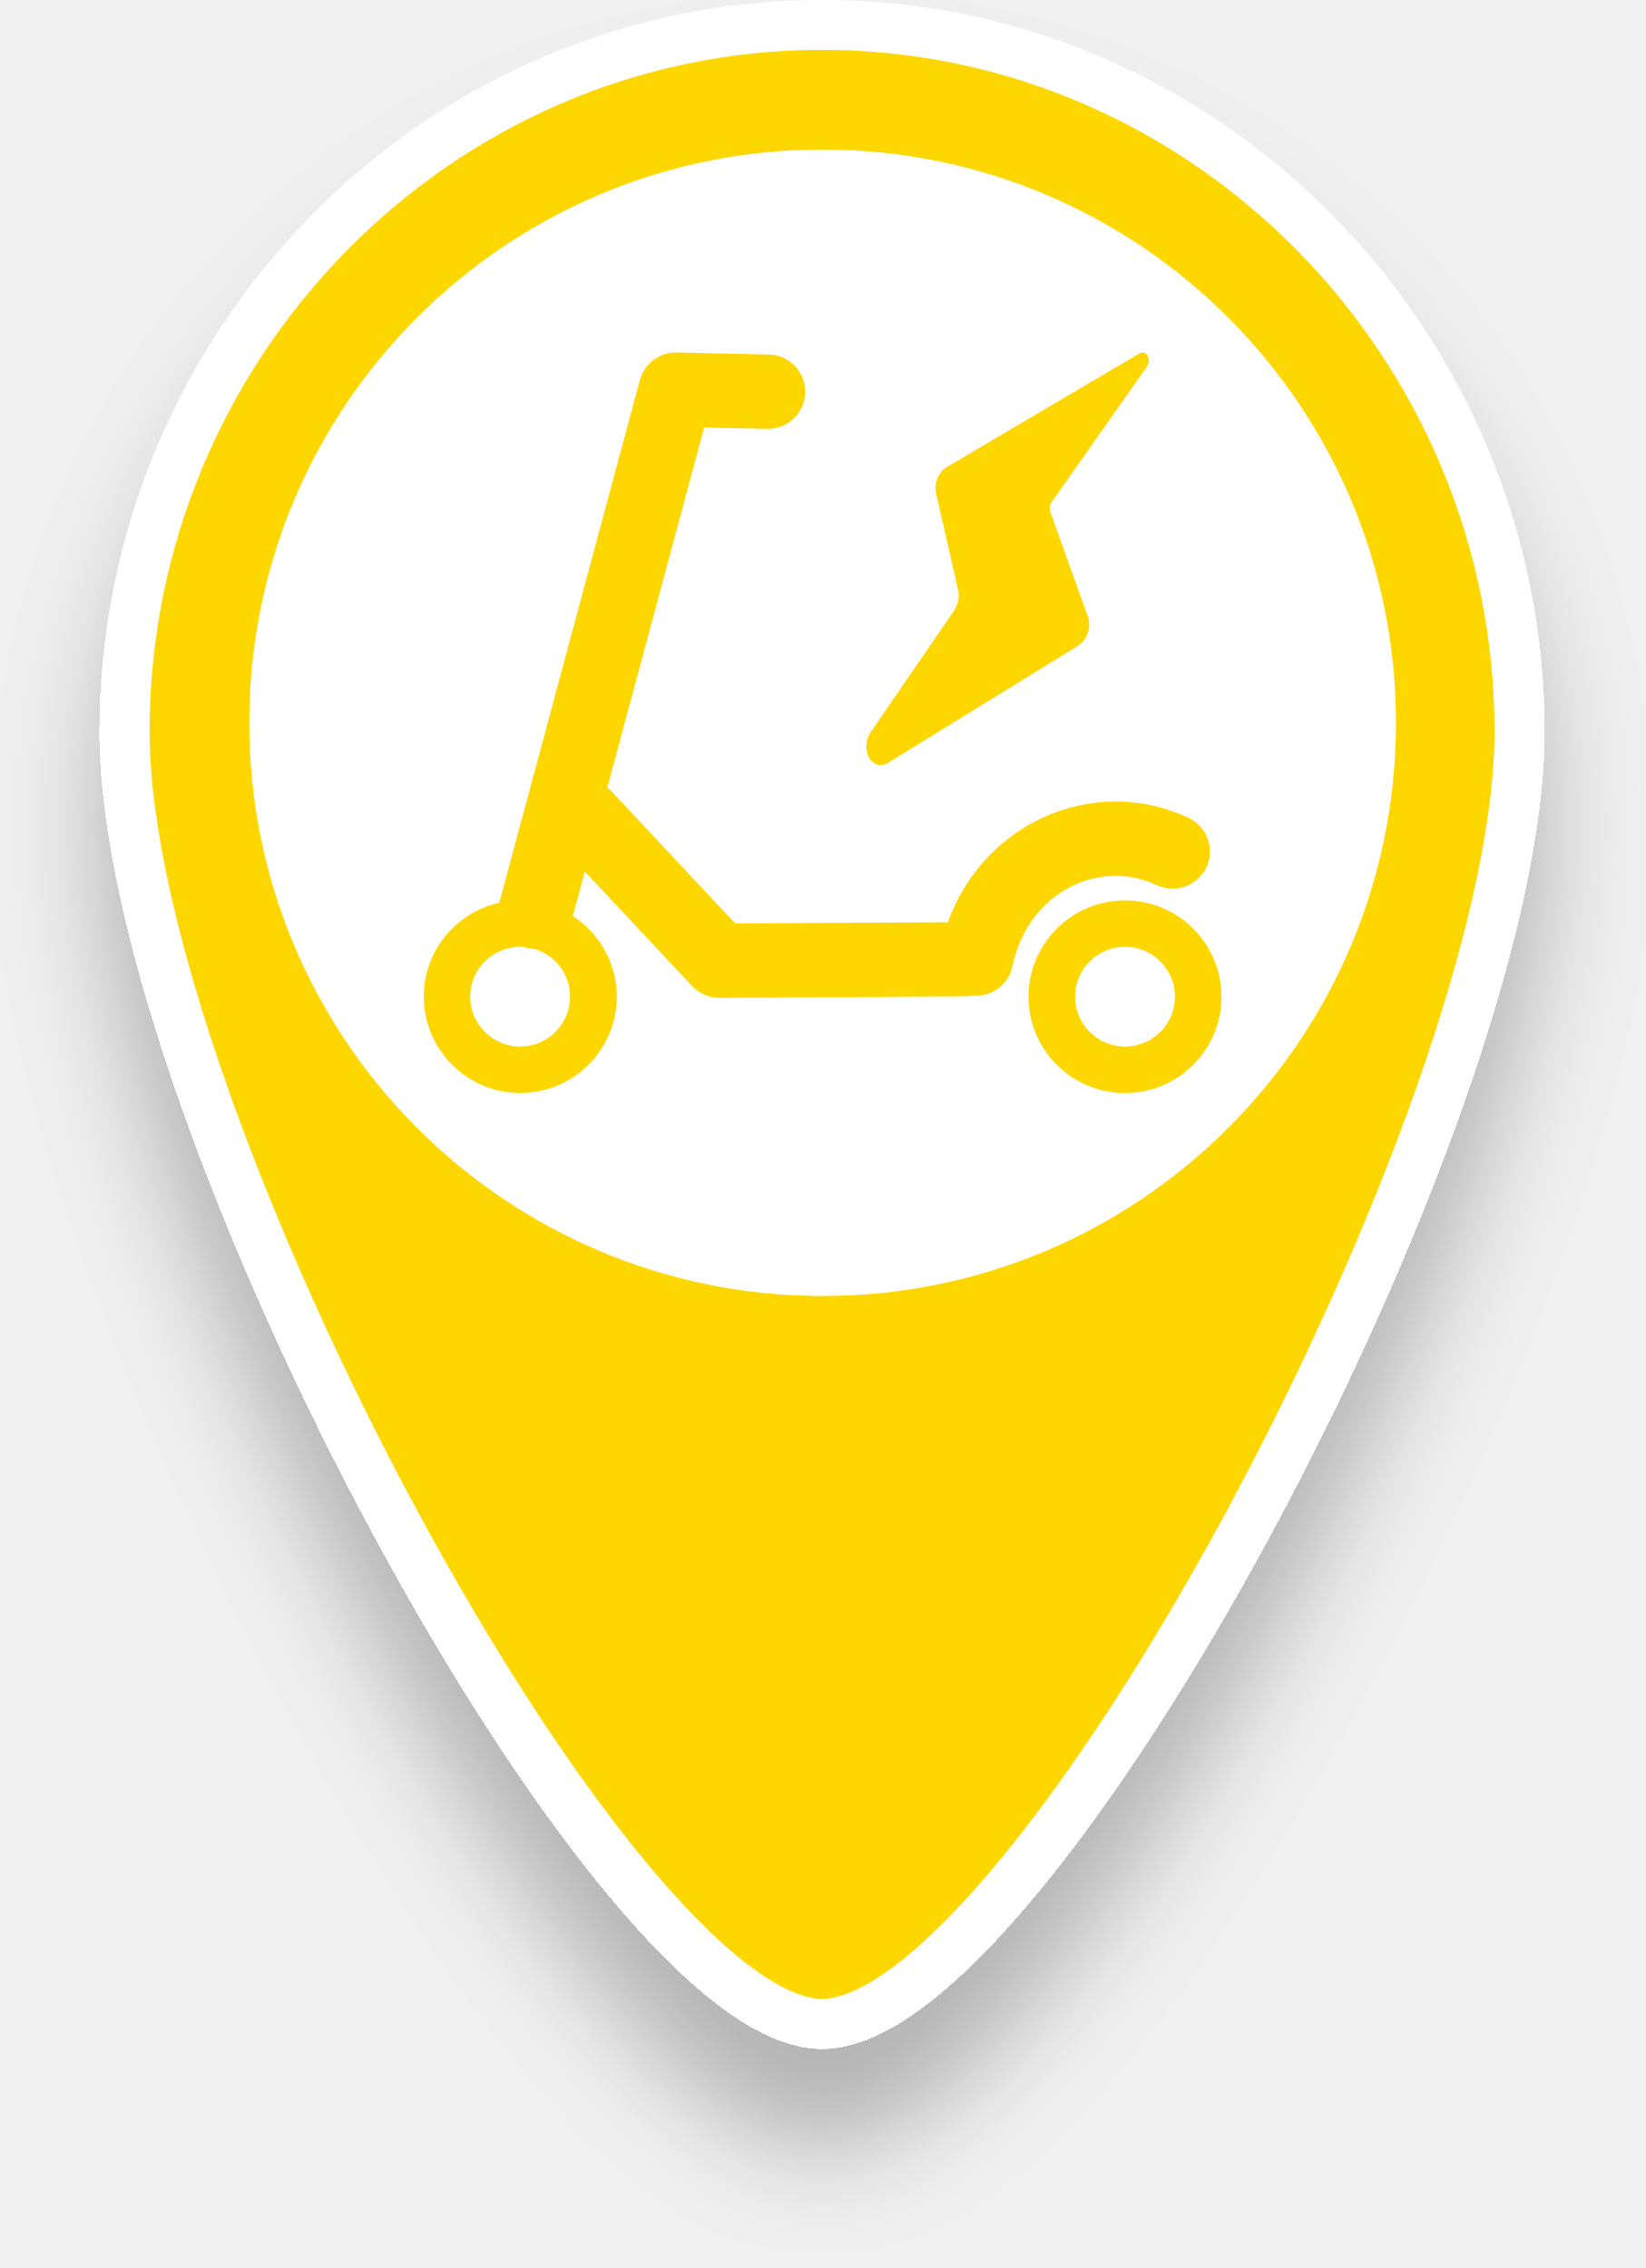
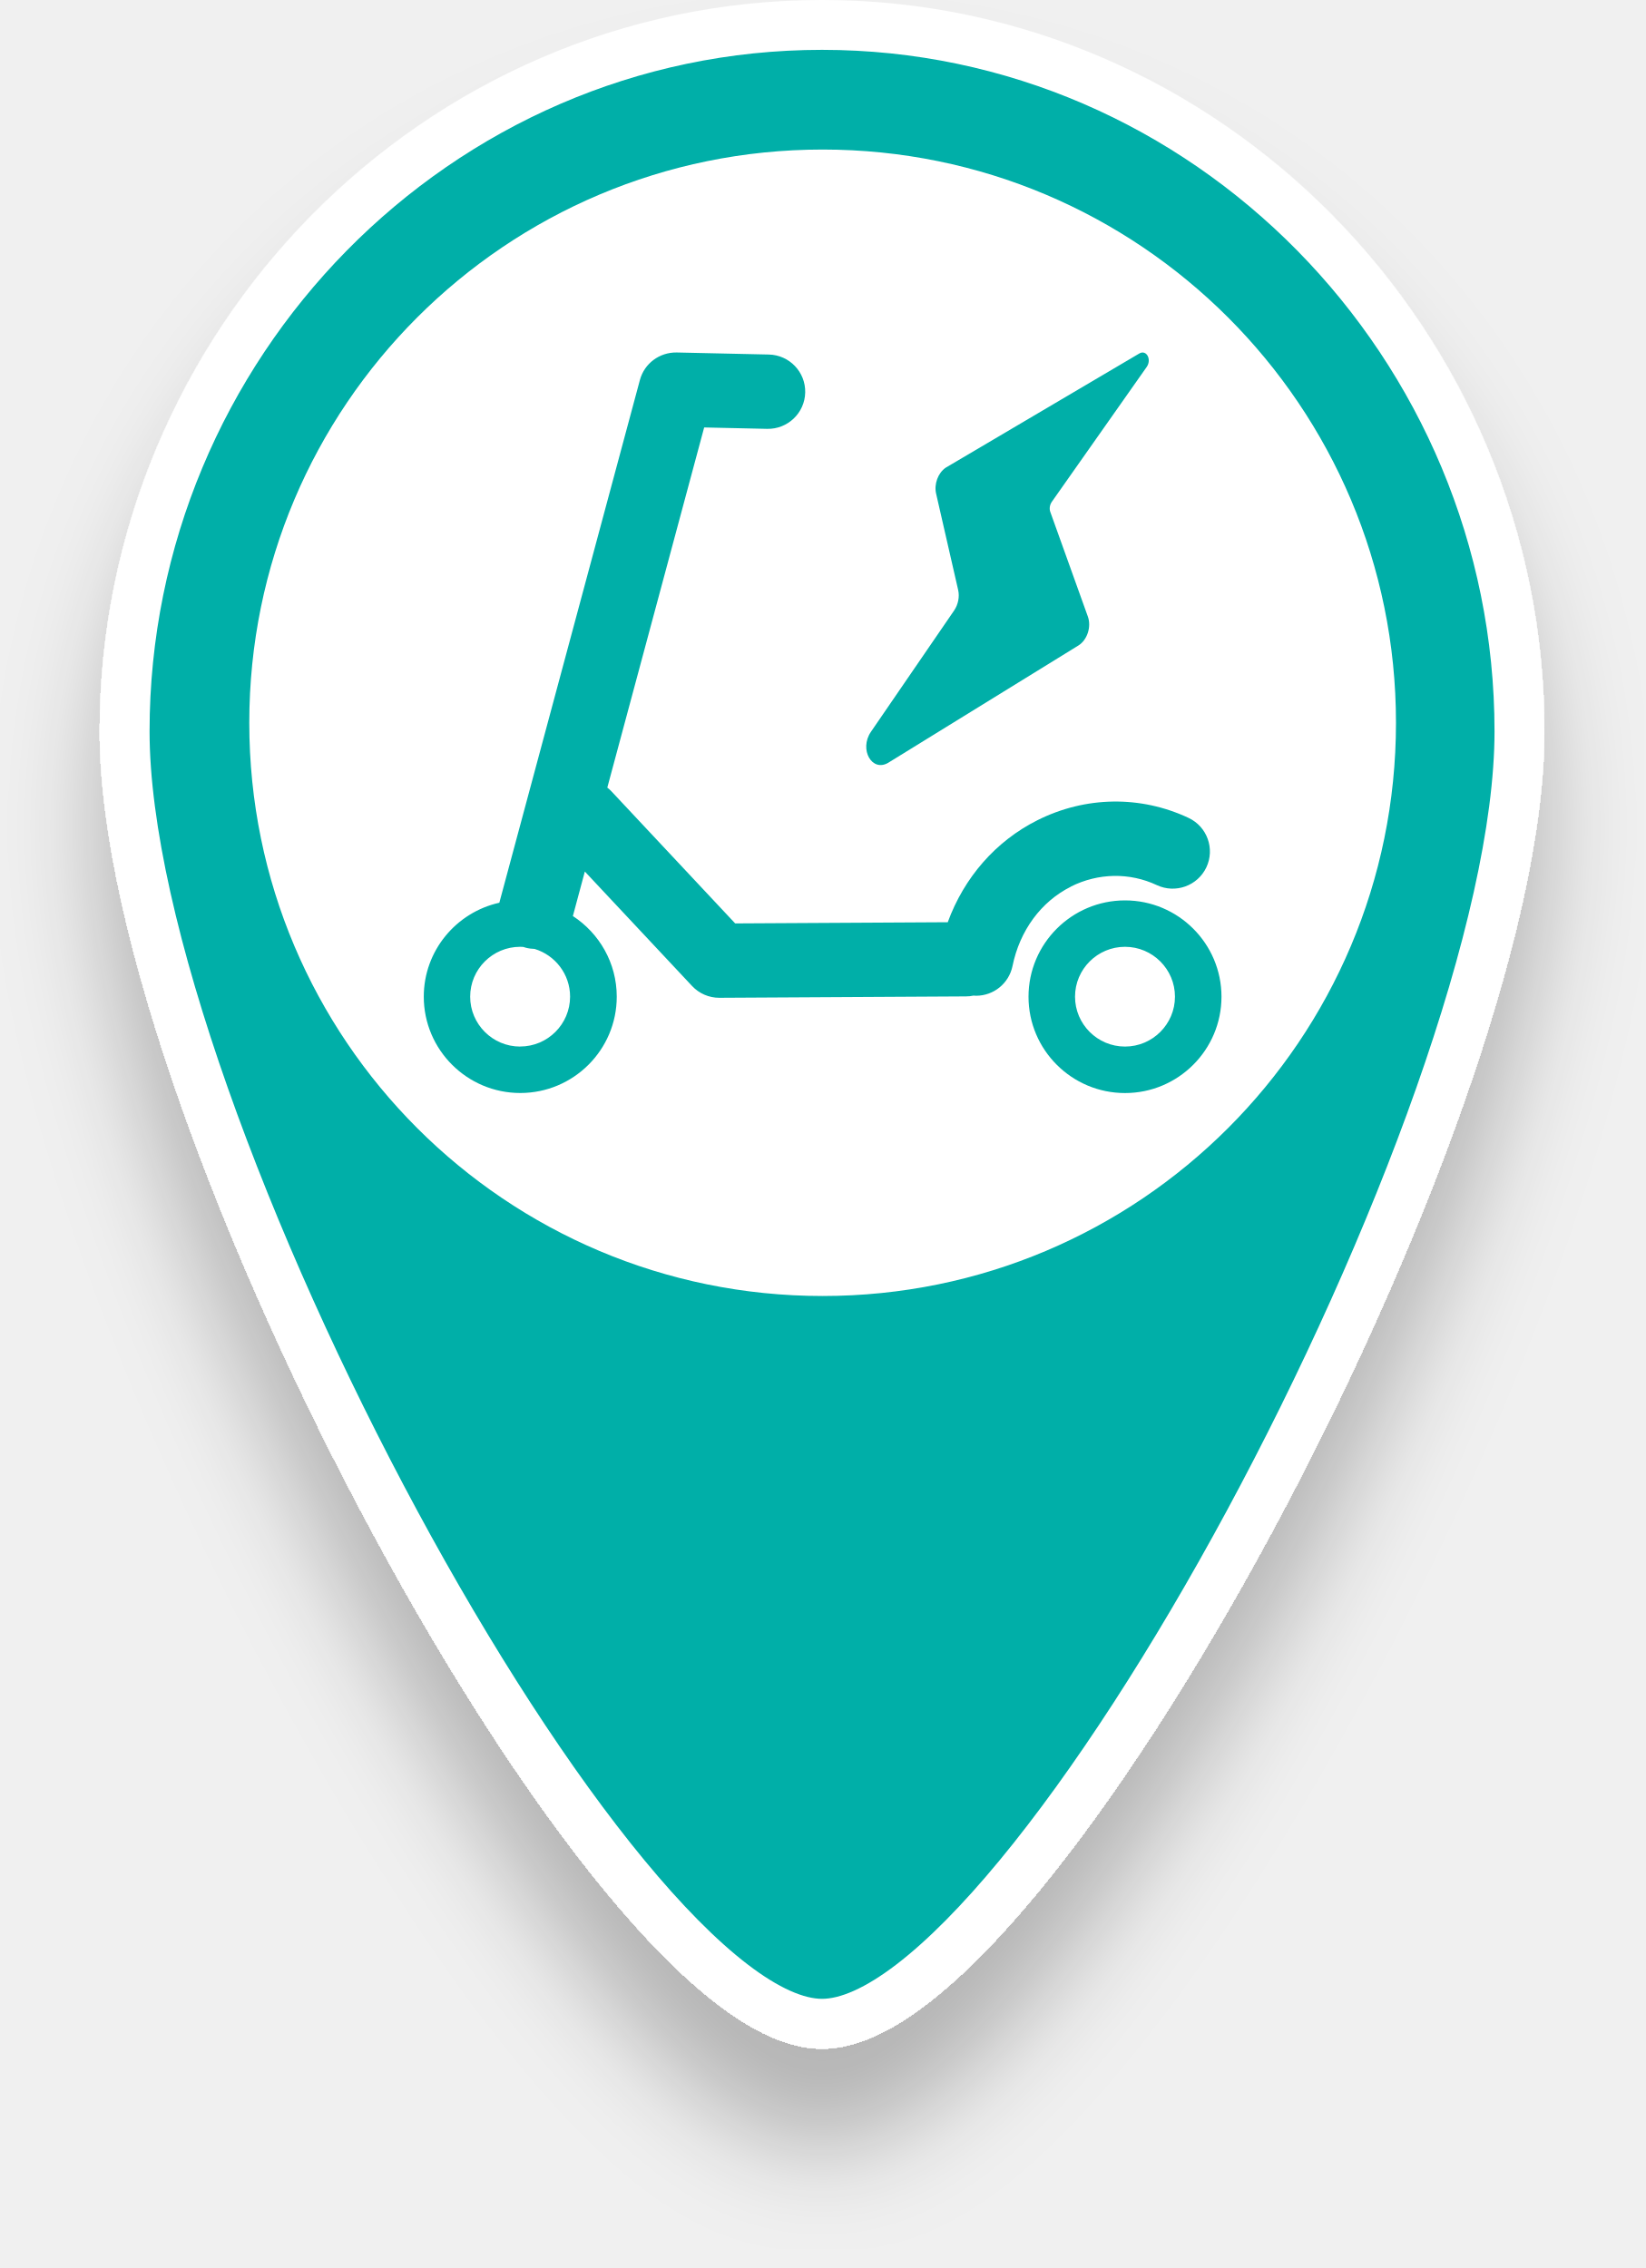
<svg xmlns="http://www.w3.org/2000/svg" width="66" height="91" viewBox="0 0 66 91" fill="none">
  <g filter="url(#filter0_d_59_914)">
-     <path d="M32.977 1C17.521 1 5 13.838 5 29.345C5 44.844 24.623 81.2 32.977 81.2C41.33 81.2 60.953 44.844 60.953 29.345C60.953 13.838 48.423 1 32.977 1Z" fill="#FFD700" />
+     <path d="M32.977 1C17.521 1 5 13.838 5 29.345C5 44.844 24.623 81.2 32.977 81.2C41.33 81.2 60.953 44.844 60.953 29.345C60.953 13.838 48.423 1 32.977 1Z" fill="#00AFA8" />
    <path d="M32.977 1C17.521 1 5 13.838 5 29.345C5 44.844 24.623 81.2 32.977 81.2C41.33 81.2 60.953 44.844 60.953 29.345C60.953 13.838 48.423 1 32.977 1Z" stroke="white" stroke-width="2" />
  </g>
  <path d="M10 29C10 41.703 20.297 52 33 52C45.703 52 56 41.703 56 29C56 16.297 45.703 6 33 6C20.297 6 10 16.297 10 29Z" fill="white" />
-   <path d="M35.644 30.597L43.258 25.901C43.614 25.681 43.788 25.152 43.64 24.74L42.132 20.537C42.087 20.41 42.112 20.254 42.192 20.137L45.999 14.725C46.212 14.421 45.988 14.014 45.702 14.184L37.937 18.765C37.629 18.976 37.463 19.423 37.553 19.81L38.437 23.674C38.499 23.944 38.437 24.255 38.277 24.492L34.938 29.362C34.451 30.072 34.985 31.005 35.645 30.597H35.644ZM42.957 35.573C44.056 35.023 45.314 35.001 46.406 35.514C47.152 35.864 48.041 35.545 48.394 34.8C48.744 34.054 48.425 33.167 47.679 32.817C45.753 31.911 43.545 31.945 41.621 32.908C39.945 33.747 38.676 35.206 38.019 37.003L29.492 37.051L24.526 31.749C24.476 31.695 24.42 31.646 24.362 31.602L28.248 17.151L30.774 17.207C31.598 17.224 32.282 16.573 32.301 15.749C32.32 14.926 31.667 14.244 30.842 14.225L27.145 14.143C26.456 14.132 25.848 14.583 25.67 15.246L20.036 36.201C20.036 36.201 20.035 36.214 20.033 36.22C18.301 36.604 17 38.147 17 39.99C17 42.12 18.736 43.855 20.87 43.855C23.006 43.855 24.741 42.122 24.741 39.99C24.741 38.637 24.039 37.444 22.981 36.755L23.461 34.969L27.762 39.561C28.044 39.863 28.44 40.035 28.852 40.035H28.86L38.751 39.979C38.853 39.979 38.954 39.968 39.051 39.947C39.087 39.949 39.12 39.953 39.156 39.953C39.857 39.953 40.473 39.461 40.617 38.76C40.908 37.336 41.763 36.173 42.965 35.573H42.957ZM20.865 41.992C19.76 41.992 18.861 41.093 18.861 39.99C18.861 38.887 19.76 37.989 20.865 37.989C20.908 37.989 20.951 37.992 20.992 37.994C21.024 38.005 21.053 38.016 21.087 38.024C21.206 38.056 21.328 38.071 21.445 38.074C22.268 38.324 22.869 39.086 22.869 39.988C22.869 41.091 21.97 41.99 20.865 41.99V41.992ZM45.13 36.127C42.996 36.127 41.259 37.86 41.259 39.992C41.259 42.124 42.995 43.857 45.13 43.857C47.264 43.857 49 42.124 49 39.992C49 37.86 47.264 36.127 45.13 36.127ZM45.13 41.992C44.025 41.992 43.125 41.093 43.125 39.99C43.125 38.887 44.025 37.989 45.13 37.989C46.234 37.989 47.134 38.887 47.134 39.99C47.134 41.093 46.234 41.992 45.13 41.992Z" fill="#FFD700" />
+   <path d="M35.644 30.597L43.258 25.901C43.614 25.681 43.788 25.152 43.64 24.74L42.132 20.537C42.087 20.41 42.112 20.254 42.192 20.137L45.999 14.725C46.212 14.421 45.988 14.014 45.702 14.184L37.937 18.765C37.629 18.976 37.463 19.423 37.553 19.81L38.437 23.674C38.499 23.944 38.437 24.255 38.277 24.492L34.938 29.362C34.451 30.072 34.985 31.005 35.645 30.597H35.644ZM42.957 35.573C44.056 35.023 45.314 35.001 46.406 35.514C47.152 35.864 48.041 35.545 48.394 34.8C48.744 34.054 48.425 33.167 47.679 32.817C45.753 31.911 43.545 31.945 41.621 32.908C39.945 33.747 38.676 35.206 38.019 37.003L29.492 37.051L24.526 31.749C24.476 31.695 24.42 31.646 24.362 31.602L28.248 17.151L30.774 17.207C31.598 17.224 32.282 16.573 32.301 15.749C32.32 14.926 31.667 14.244 30.842 14.225L27.145 14.143C26.456 14.132 25.848 14.583 25.67 15.246L20.036 36.201C20.036 36.201 20.035 36.214 20.033 36.22C18.301 36.604 17 38.147 17 39.99C17 42.12 18.736 43.855 20.87 43.855C23.006 43.855 24.741 42.122 24.741 39.99C24.741 38.637 24.039 37.444 22.981 36.755L23.461 34.969L27.762 39.561C28.044 39.863 28.44 40.035 28.852 40.035H28.86L38.751 39.979C38.853 39.979 38.954 39.968 39.051 39.947C39.087 39.949 39.12 39.953 39.156 39.953C39.857 39.953 40.473 39.461 40.617 38.76C40.908 37.336 41.763 36.173 42.965 35.573H42.957ZM20.865 41.992C19.76 41.992 18.861 41.093 18.861 39.99C18.861 38.887 19.76 37.989 20.865 37.989C20.908 37.989 20.951 37.992 20.992 37.994C21.024 38.005 21.053 38.016 21.087 38.024C21.206 38.056 21.328 38.071 21.445 38.074C22.268 38.324 22.869 39.086 22.869 39.988C22.869 41.091 21.97 41.99 20.865 41.99V41.992ZM45.13 36.127C42.996 36.127 41.259 37.86 41.259 39.992C41.259 42.124 42.995 43.857 45.13 43.857C47.264 43.857 49 42.124 49 39.992C49 37.86 47.264 36.127 45.13 36.127ZM45.13 41.992C44.025 41.992 43.125 41.093 43.125 39.99C43.125 38.887 44.025 37.989 45.13 37.989C46.234 37.989 47.134 38.887 47.134 39.99C47.134 41.093 46.234 41.992 45.13 41.992Z" fill="#00AFA8" />
  <defs>
    <filter id="filter0_d_59_914" x="0" y="0" width="65.954" height="90.2" filterUnits="userSpaceOnUse" color-interpolation-filters="sRGB">
      <feFlood flood-opacity="0" result="BackgroundImageFix" />
      <feColorMatrix in="SourceAlpha" type="matrix" values="0 0 0 0 0 0 0 0 0 0 0 0 0 0 0 0 0 0 127 0" result="hardAlpha" />
      <feOffset dy="4" />
      <feGaussianBlur stdDeviation="2" />
      <feComposite in2="hardAlpha" operator="out" />
      <feColorMatrix type="matrix" values="0 0 0 0 0 0 0 0 0 0 0 0 0 0 0 0 0 0 0.25 0" />
      <feBlend mode="normal" in2="BackgroundImageFix" result="effect1_dropShadow_59_914" />
      <feBlend mode="normal" in="SourceGraphic" in2="effect1_dropShadow_59_914" result="shape" />
    </filter>
  </defs>
</svg>
